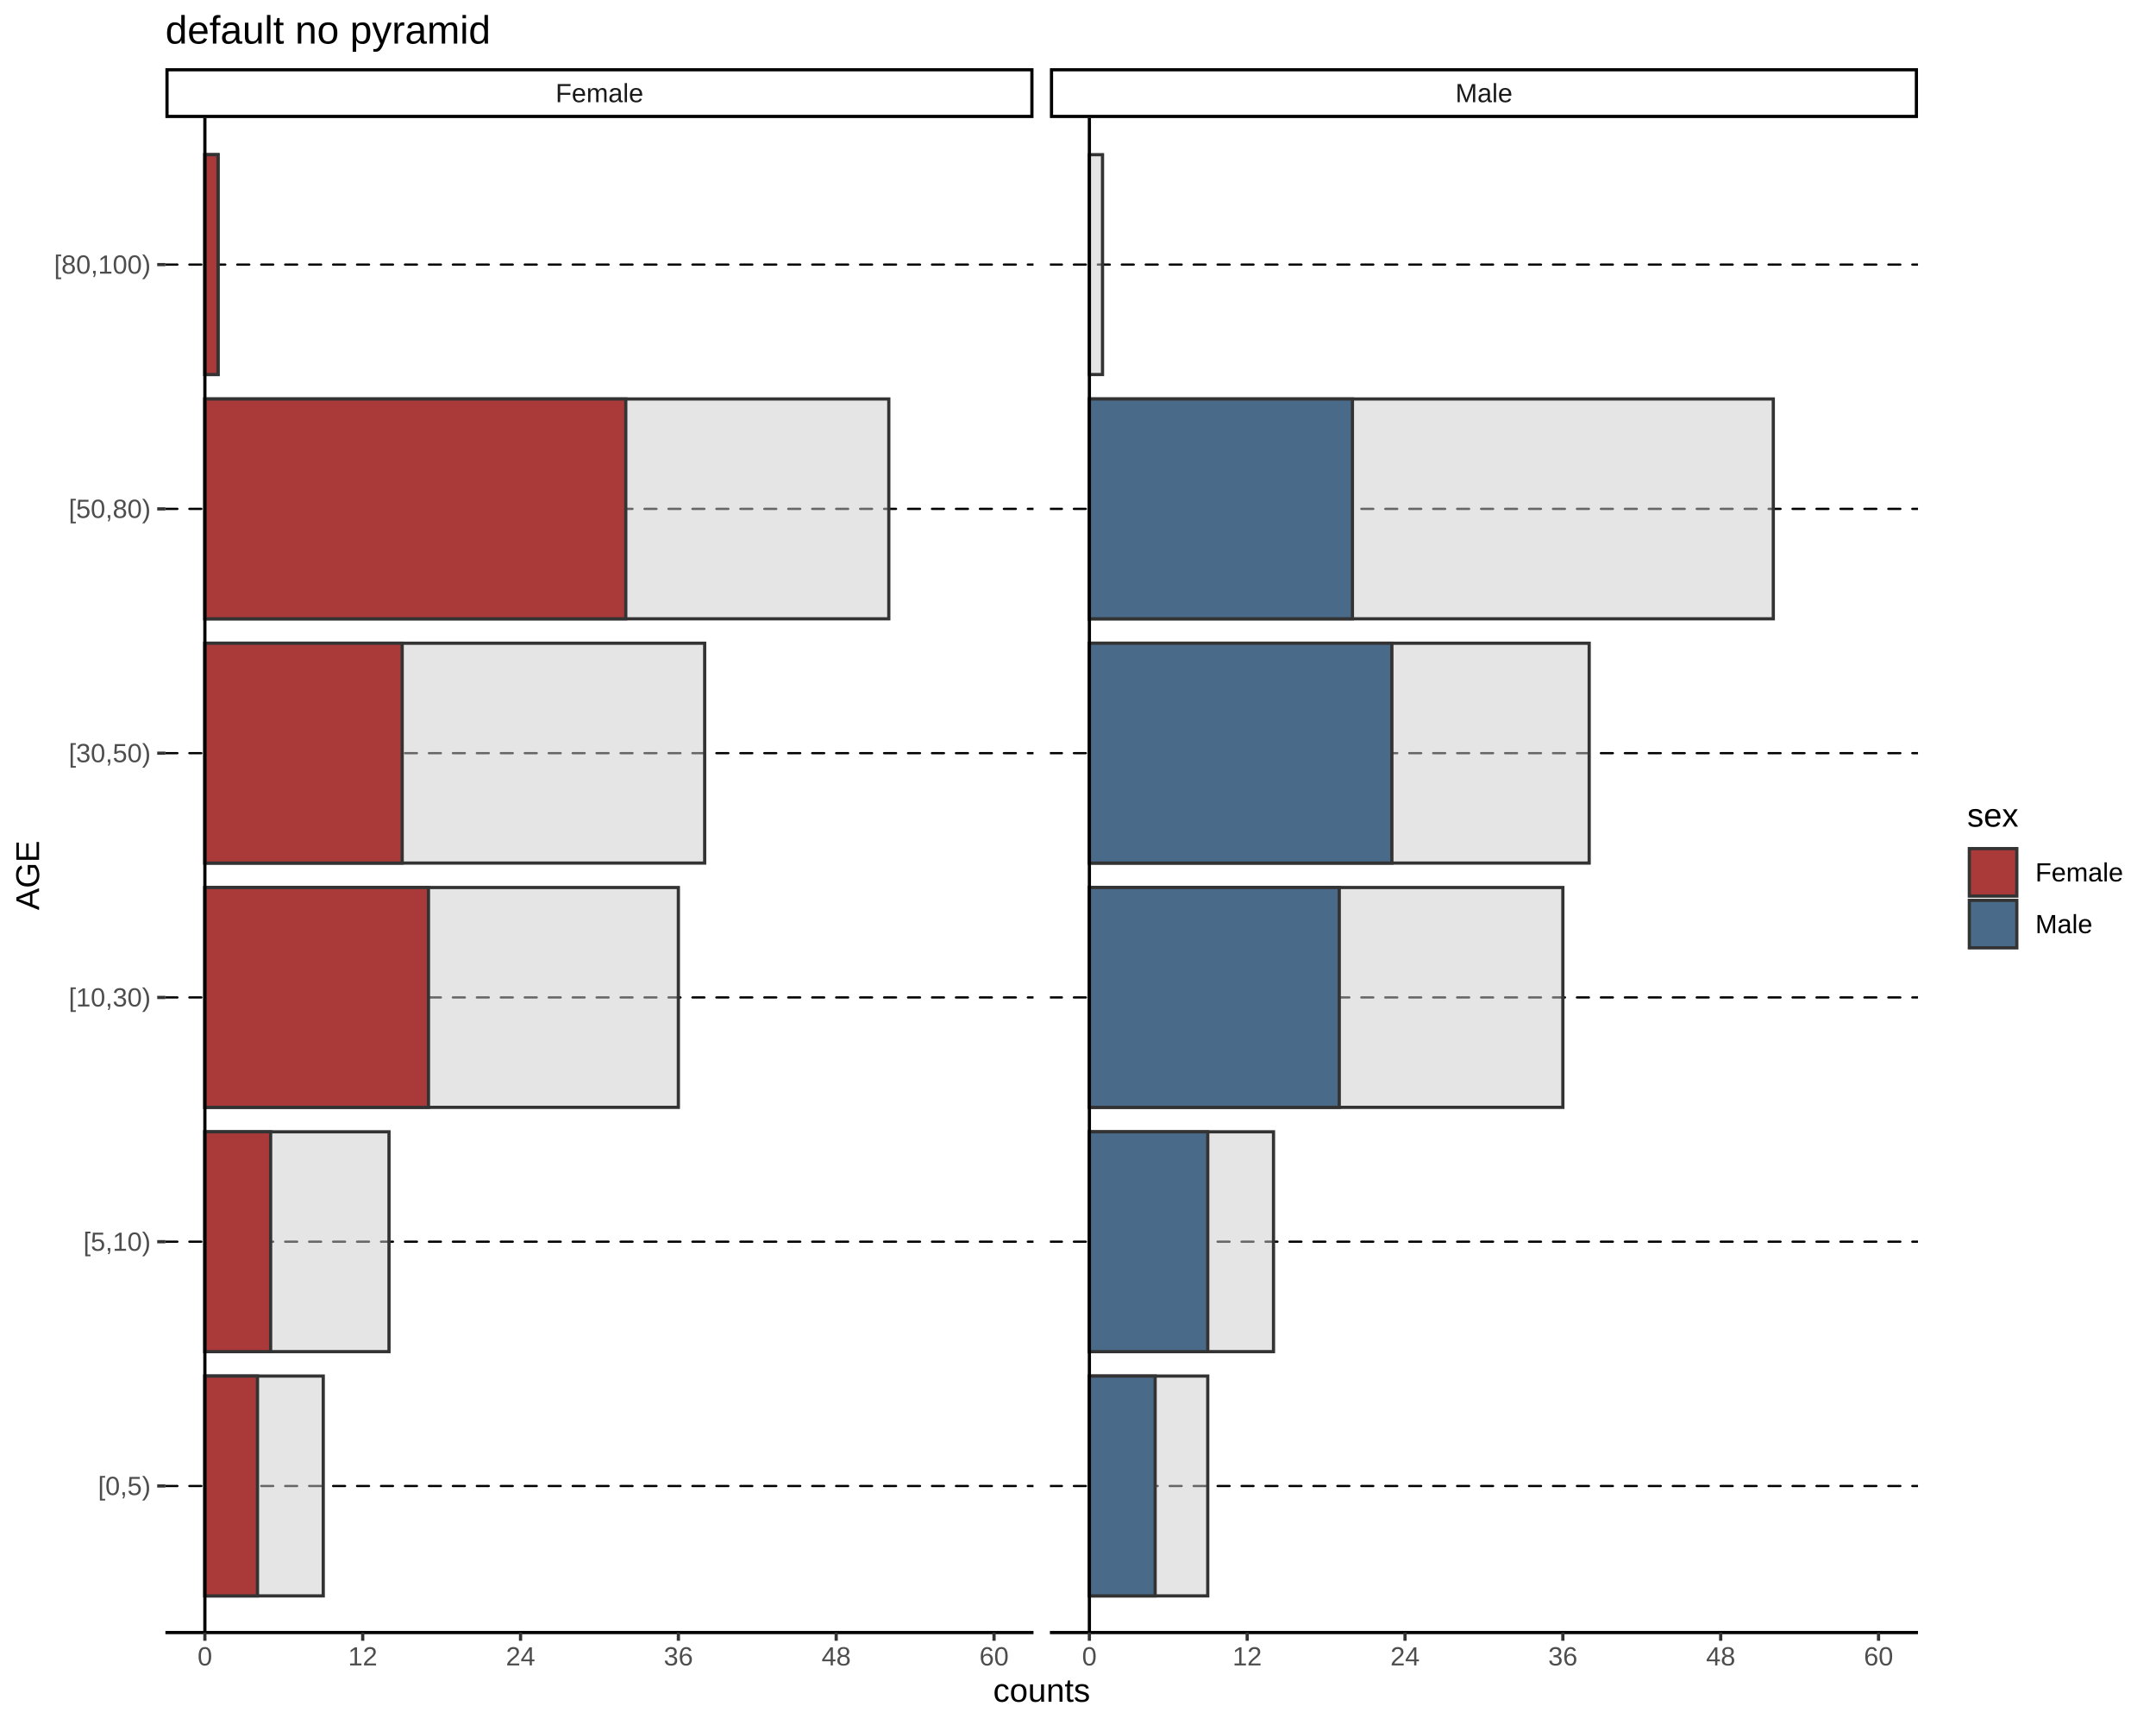
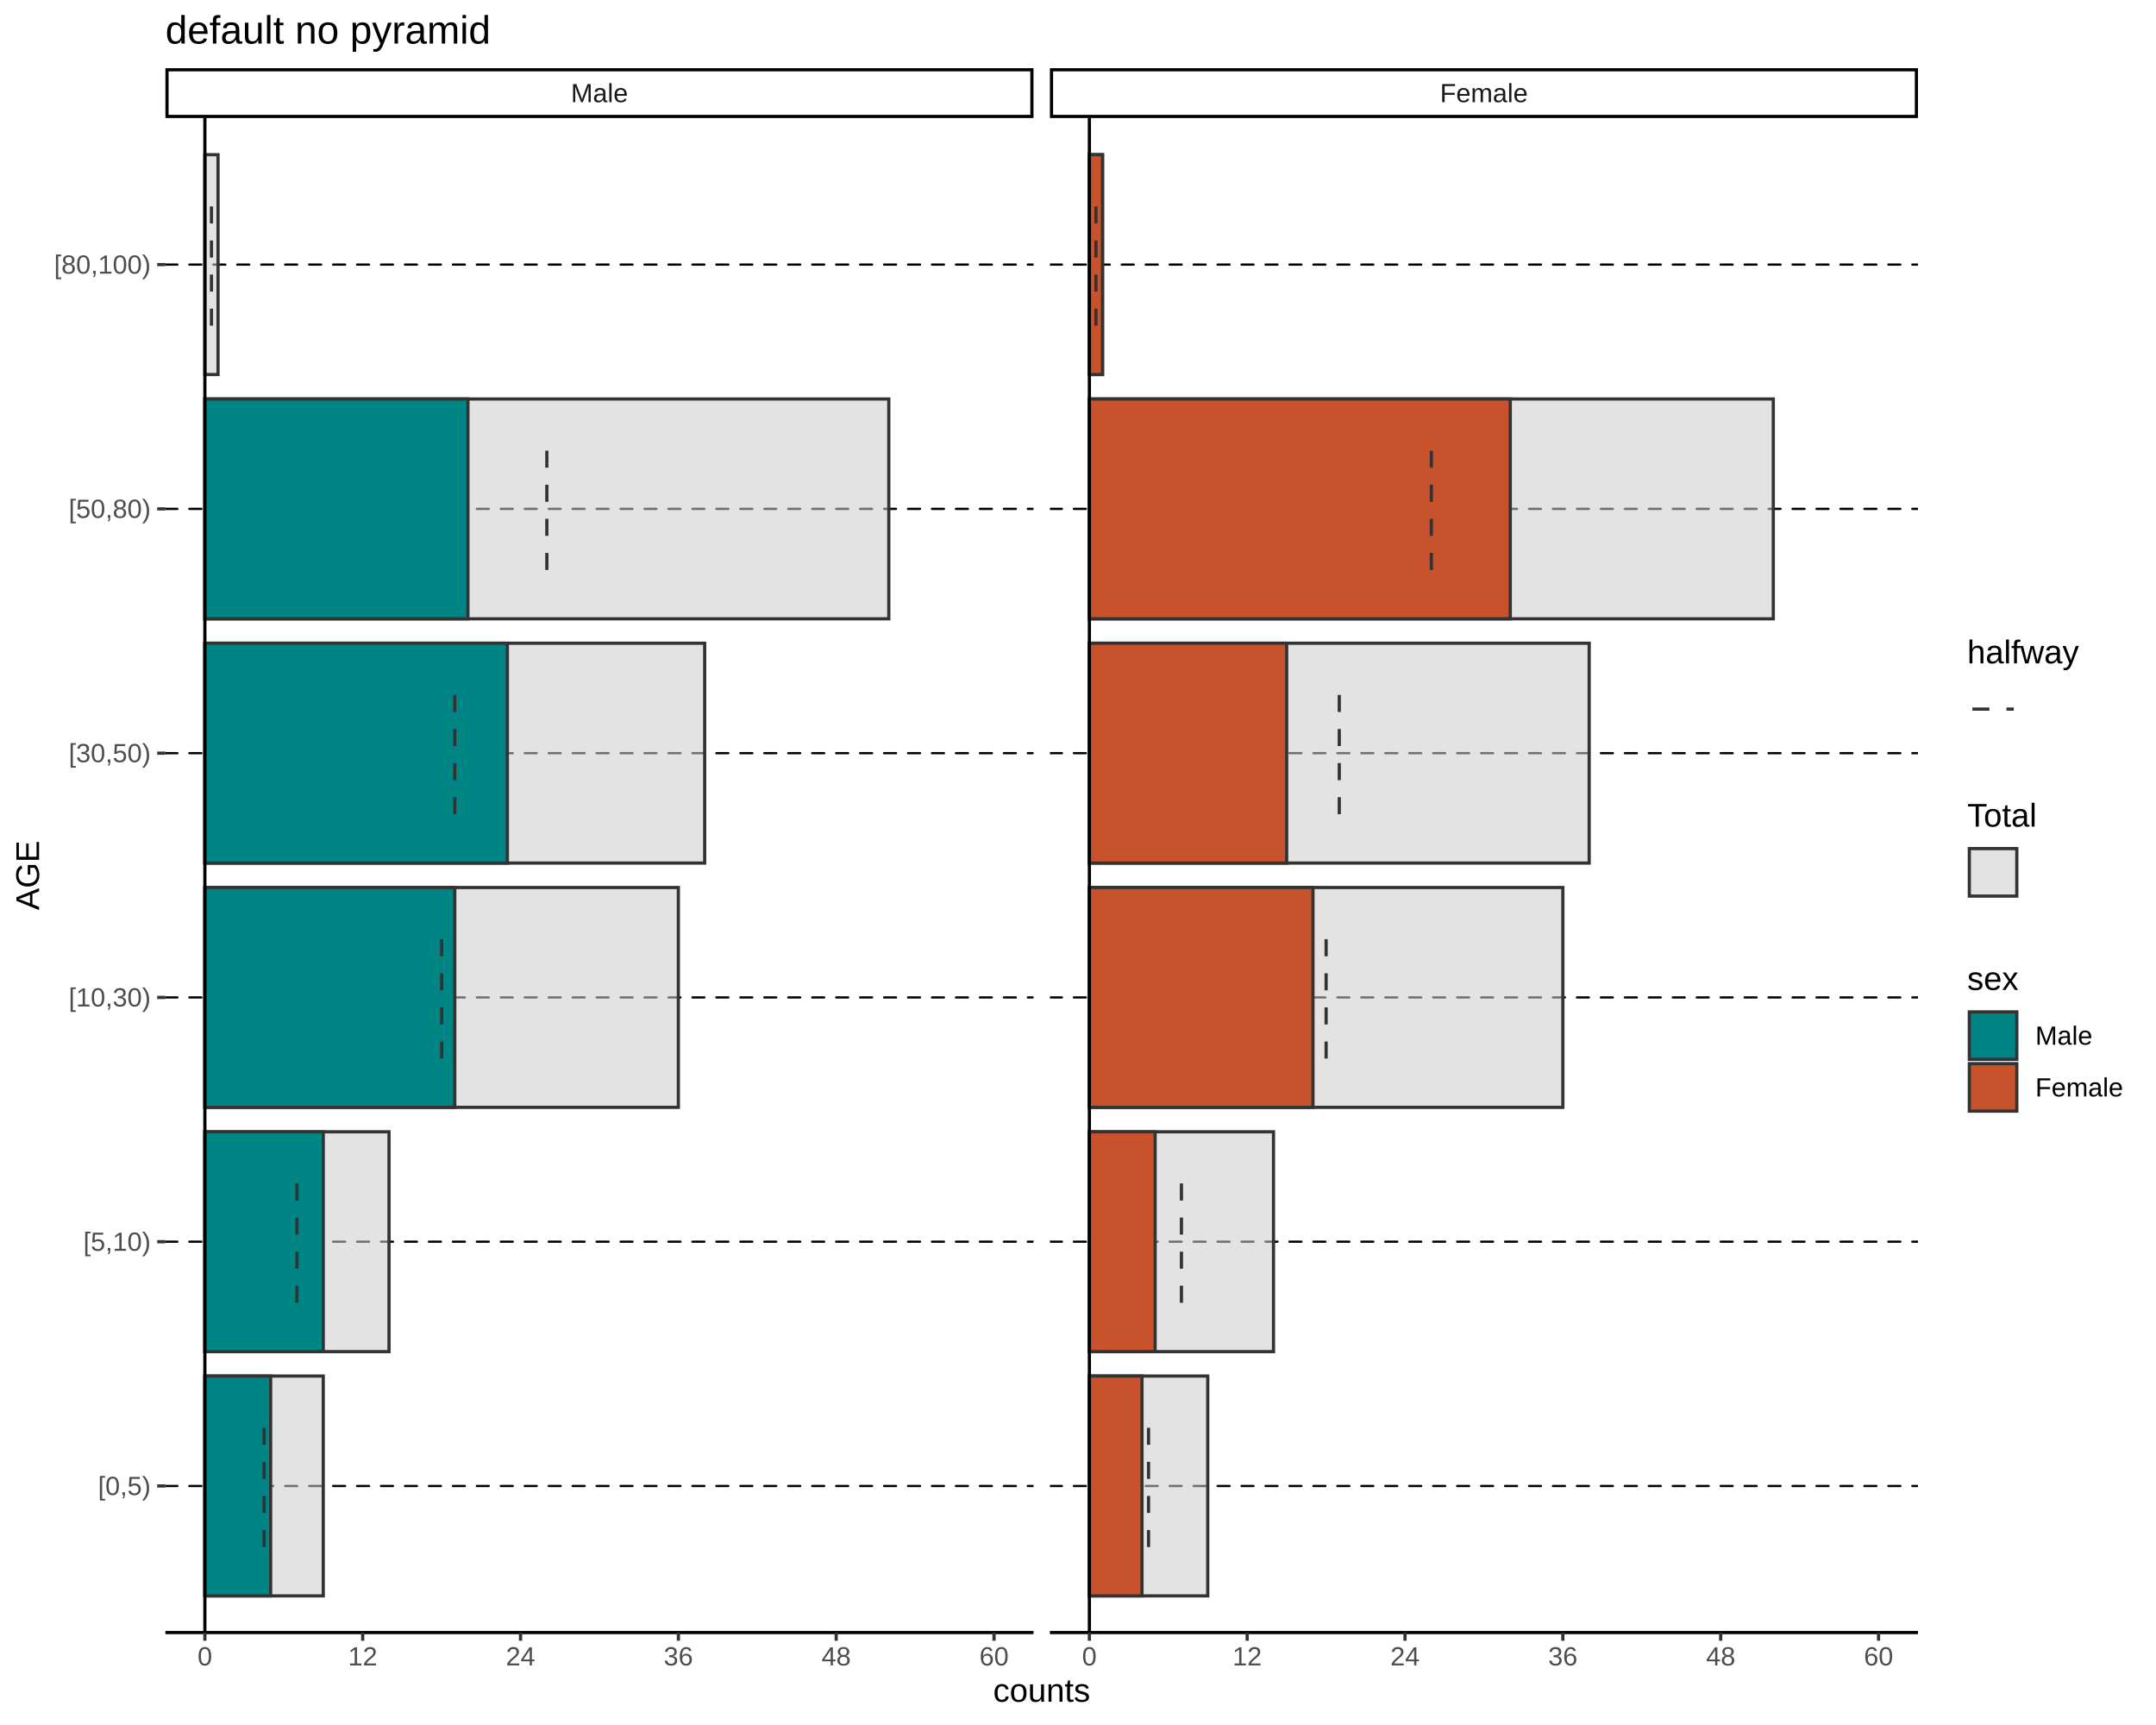
<svg xmlns="http://www.w3.org/2000/svg" viewBox="0 0 720.00 576.00">
  <defs>
    <style type="text/css">
    line, polyline, polygon, path, rect, circle {
      fill: none;
      stroke: #000000;
      stroke-linecap: round;
      stroke-linejoin: round;
      stroke-miterlimit: 10.00;
    }
  </style>
  </defs>
  <rect width="100%" height="100%" style="stroke: none; fill: #FFFFFF;" />
  <rect x="0.00" y="0.00" width="720.00" height="576.00" style="stroke-width: 1.07; stroke: #FFFFFF; fill: #FFFFFF;" />
  <defs>
    <clipPath id="cpNTUuMjR8MzQ1LjE0fDU0NS4xM3wzOS40MQ==">
      <rect x="55.24" y="39.41" width="289.90" height="505.72" />
    </clipPath>
  </defs>
  <rect x="55.24" y="39.41" width="289.90" height="505.72" style="stroke-width: 1.07; stroke: none; fill: #FFFFFF;" clip-path="url(#cpNTUuMjR8MzQ1LjE0fDU0NS4xM3wzOS40MQ==)" />
  <polyline points="55.24,496.19 345.14,496.19 " style="stroke-width: 0.75; stroke-dasharray: 4.00,4.00;" clip-path="url(#cpNTUuMjR8MzQ1LjE0fDU0NS4xM3wzOS40MQ==)" />
  <polyline points="55.24,414.62 345.14,414.62 " style="stroke-width: 0.75; stroke-dasharray: 4.00,4.00;" clip-path="url(#cpNTUuMjR8MzQ1LjE0fDU0NS4xM3wzOS40MQ==)" />
  <polyline points="55.24,333.06 345.14,333.06 " style="stroke-width: 0.75; stroke-dasharray: 4.00,4.00;" clip-path="url(#cpNTUuMjR8MzQ1LjE0fDU0NS4xM3wzOS40MQ==)" />
  <polyline points="55.24,251.49 345.14,251.49 " style="stroke-width: 0.75; stroke-dasharray: 4.00,4.00;" clip-path="url(#cpNTUuMjR8MzQ1LjE0fDU0NS4xM3wzOS40MQ==)" />
  <polyline points="55.24,169.92 345.14,169.92 " style="stroke-width: 0.75; stroke-dasharray: 4.00,4.00;" clip-path="url(#cpNTUuMjR8MzQ1LjE0fDU0NS4xM3wzOS40MQ==)" />
  <polyline points="55.24,88.35 345.14,88.35 " style="stroke-width: 0.75; stroke-dasharray: 4.00,4.00;" clip-path="url(#cpNTUuMjR8MzQ1LjE0fDU0NS4xM3wzOS40MQ==)" />
-   <rect x="68.42" y="459.48" width="39.53" height="73.41" style="stroke-width: 1.07; stroke: #333333; stroke-linecap: square; stroke-linejoin: miter; fill: #CCCCCC; fill-opacity: 0.50;" clip-path="url(#cpNTUuMjR8MzQ1LjE0fDU0NS4xM3wzOS40MQ==)" />
-   <rect x="68.42" y="377.92" width="61.49" height="73.41" style="stroke-width: 1.07; stroke: #333333; stroke-linecap: square; stroke-linejoin: miter; fill: #CCCCCC; fill-opacity: 0.50;" clip-path="url(#cpNTUuMjR8MzQ1LjE0fDU0NS4xM3wzOS40MQ==)" />
-   <rect x="68.42" y="296.35" width="158.12" height="73.41" style="stroke-width: 1.07; stroke: #333333; stroke-linecap: square; stroke-linejoin: miter; fill: #CCCCCC; fill-opacity: 0.50;" clip-path="url(#cpNTUuMjR8MzQ1LjE0fDU0NS4xM3wzOS40MQ==)" />
-   <rect x="68.42" y="214.78" width="166.91" height="73.41" style="stroke-width: 1.07; stroke: #333333; stroke-linecap: square; stroke-linejoin: miter; fill: #CCCCCC; fill-opacity: 0.50;" clip-path="url(#cpNTUuMjR8MzQ1LjE0fDU0NS4xM3wzOS40MQ==)" />
-   <rect x="68.42" y="133.22" width="228.40" height="73.41" style="stroke-width: 1.07; stroke: #333333; stroke-linecap: square; stroke-linejoin: miter; fill: #CCCCCC; fill-opacity: 0.50;" clip-path="url(#cpNTUuMjR8MzQ1LjE0fDU0NS4xM3wzOS40MQ==)" />
-   <rect x="68.42" y="51.65" width="4.39" height="73.41" style="stroke-width: 1.07; stroke: #333333; stroke-linecap: square; stroke-linejoin: miter; fill: #CCCCCC; fill-opacity: 0.50;" clip-path="url(#cpNTUuMjR8MzQ1LjE0fDU0NS4xM3wzOS40MQ==)" />
-   <rect x="68.42" y="459.48" width="17.57" height="73.41" style="stroke-width: 1.07; stroke: #333333; stroke-linecap: square; stroke-linejoin: miter; fill: #AA3939;" clip-path="url(#cpNTUuMjR8MzQ1LjE0fDU0NS4xM3wzOS40MQ==)" />
-   <rect x="68.42" y="377.92" width="21.96" height="73.41" style="stroke-width: 1.07; stroke: #333333; stroke-linecap: square; stroke-linejoin: miter; fill: #AA3939;" clip-path="url(#cpNTUuMjR8MzQ1LjE0fDU0NS4xM3wzOS40MQ==)" />
-   <rect x="68.42" y="296.35" width="74.67" height="73.41" style="stroke-width: 1.07; stroke: #333333; stroke-linecap: square; stroke-linejoin: miter; fill: #AA3939;" clip-path="url(#cpNTUuMjR8MzQ1LjE0fDU0NS4xM3wzOS40MQ==)" />
-   <rect x="68.42" y="214.78" width="65.89" height="73.41" style="stroke-width: 1.07; stroke: #333333; stroke-linecap: square; stroke-linejoin: miter; fill: #AA3939;" clip-path="url(#cpNTUuMjR8MzQ1LjE0fDU0NS4xM3wzOS40MQ==)" />
-   <rect x="68.42" y="133.22" width="140.56" height="73.41" style="stroke-width: 1.07; stroke: #333333; stroke-linecap: square; stroke-linejoin: miter; fill: #AA3939;" clip-path="url(#cpNTUuMjR8MzQ1LjE0fDU0NS4xM3wzOS40MQ==)" />
-   <rect x="68.42" y="51.65" width="4.39" height="73.41" style="stroke-width: 1.07; stroke: #333333; stroke-linecap: square; stroke-linejoin: miter; fill: #AA3939;" clip-path="url(#cpNTUuMjR8MzQ1LjE0fDU0NS4xM3wzOS40MQ==)" />
+   <rect x="68.42" y="459.48" width="39.53" height="73.41" style="stroke-width: 1.07; stroke: #333333; stroke-linecap: square; stroke-linejoin: miter; fill: #CCCCCC; fill-opacity: 0.55;" clip-path="url(#cpNTUuMjR8MzQ1LjE0fDU0NS4xM3wzOS40MQ==)" />
+   <rect x="68.42" y="377.92" width="61.49" height="73.41" style="stroke-width: 1.07; stroke: #333333; stroke-linecap: square; stroke-linejoin: miter; fill: #CCCCCC; fill-opacity: 0.55;" clip-path="url(#cpNTUuMjR8MzQ1LjE0fDU0NS4xM3wzOS40MQ==)" />
+   <rect x="68.42" y="296.35" width="158.12" height="73.41" style="stroke-width: 1.07; stroke: #333333; stroke-linecap: square; stroke-linejoin: miter; fill: #CCCCCC; fill-opacity: 0.55;" clip-path="url(#cpNTUuMjR8MzQ1LjE0fDU0NS4xM3wzOS40MQ==)" />
+   <rect x="68.42" y="214.78" width="166.91" height="73.41" style="stroke-width: 1.07; stroke: #333333; stroke-linecap: square; stroke-linejoin: miter; fill: #CCCCCC; fill-opacity: 0.55;" clip-path="url(#cpNTUuMjR8MzQ1LjE0fDU0NS4xM3wzOS40MQ==)" />
+   <rect x="68.42" y="133.22" width="228.40" height="73.41" style="stroke-width: 1.07; stroke: #333333; stroke-linecap: square; stroke-linejoin: miter; fill: #CCCCCC; fill-opacity: 0.55;" clip-path="url(#cpNTUuMjR8MzQ1LjE0fDU0NS4xM3wzOS40MQ==)" />
+   <rect x="68.42" y="51.65" width="4.39" height="73.41" style="stroke-width: 1.07; stroke: #333333; stroke-linecap: square; stroke-linejoin: miter; fill: #CCCCCC; fill-opacity: 0.55;" clip-path="url(#cpNTUuMjR8MzQ1LjE0fDU0NS4xM3wzOS40MQ==)" />
+   <rect x="68.42" y="459.48" width="21.96" height="73.41" style="stroke-width: 1.07; stroke: #333333; stroke-linecap: square; stroke-linejoin: miter; fill: #008585;" clip-path="url(#cpNTUuMjR8MzQ1LjE0fDU0NS4xM3wzOS40MQ==)" />
+   <rect x="68.42" y="377.92" width="39.53" height="73.41" style="stroke-width: 1.07; stroke: #333333; stroke-linecap: square; stroke-linejoin: miter; fill: #008585;" clip-path="url(#cpNTUuMjR8MzQ1LjE0fDU0NS4xM3wzOS40MQ==)" />
+   <rect x="68.42" y="296.35" width="83.45" height="73.41" style="stroke-width: 1.07; stroke: #333333; stroke-linecap: square; stroke-linejoin: miter; fill: #008585;" clip-path="url(#cpNTUuMjR8MzQ1LjE0fDU0NS4xM3wzOS40MQ==)" />
+   <rect x="68.42" y="214.78" width="101.02" height="73.41" style="stroke-width: 1.07; stroke: #333333; stroke-linecap: square; stroke-linejoin: miter; fill: #008585;" clip-path="url(#cpNTUuMjR8MzQ1LjE0fDU0NS4xM3wzOS40MQ==)" />
+   <rect x="68.42" y="133.22" width="87.85" height="73.41" style="stroke-width: 1.07; stroke: #333333; stroke-linecap: square; stroke-linejoin: miter; fill: #008585;" clip-path="url(#cpNTUuMjR8MzQ1LjE0fDU0NS4xM3wzOS40MQ==)" />
  <line x1="68.42" y1="545.13" x2="68.42" y2="39.41" style="stroke-width: 1.07; stroke-linecap: butt;" clip-path="url(#cpNTUuMjR8MzQ1LjE0fDU0NS4xM3wzOS40MQ==)" />
+   <line x1="88.19" y1="516.58" x2="88.19" y2="475.80" style="stroke-width: 1.07; stroke: #333333; stroke-dasharray: 5.69,5.69; stroke-linecap: butt;" clip-path="url(#cpNTUuMjR8MzQ1LjE0fDU0NS4xM3wzOS40MQ==)" />
+   <line x1="99.17" y1="435.01" x2="99.17" y2="394.23" style="stroke-width: 1.07; stroke: #333333; stroke-dasharray: 5.69,5.69; stroke-linecap: butt;" clip-path="url(#cpNTUuMjR8MzQ1LjE0fDU0NS4xM3wzOS40MQ==)" />
+   <line x1="147.48" y1="353.45" x2="147.48" y2="312.66" style="stroke-width: 1.07; stroke: #333333; stroke-dasharray: 5.69,5.69; stroke-linecap: butt;" clip-path="url(#cpNTUuMjR8MzQ1LjE0fDU0NS4xM3wzOS40MQ==)" />
+   <line x1="151.88" y1="271.88" x2="151.88" y2="231.10" style="stroke-width: 1.07; stroke: #333333; stroke-dasharray: 5.69,5.69; stroke-linecap: butt;" clip-path="url(#cpNTUuMjR8MzQ1LjE0fDU0NS4xM3wzOS40MQ==)" />
+   <line x1="182.62" y1="190.31" x2="182.62" y2="149.53" style="stroke-width: 1.07; stroke: #333333; stroke-dasharray: 5.69,5.69; stroke-linecap: butt;" clip-path="url(#cpNTUuMjR8MzQ1LjE0fDU0NS4xM3wzOS40MQ==)" />
+   <line x1="70.62" y1="108.75" x2="70.62" y2="67.96" style="stroke-width: 1.07; stroke: #333333; stroke-dasharray: 5.69,5.69; stroke-linecap: butt;" clip-path="url(#cpNTUuMjR8MzQ1LjE0fDU0NS4xM3wzOS40MQ==)" />
  <defs>
    <clipPath id="cpMC4wMHw3MjAuMDB8NTc2LjAwfDAuMDA=">
      <rect x="0.00" y="0.00" width="720.00" height="576.00" />
    </clipPath>
  </defs>
  <defs>
    <clipPath id="cpMzUwLjYyfDY0MC41Mnw1NDUuMTN8MzkuNDE=">
      <rect x="350.62" y="39.41" width="289.90" height="505.72" />
    </clipPath>
  </defs>
  <rect x="350.62" y="39.41" width="289.90" height="505.72" style="stroke-width: 1.07; stroke: none; fill: #FFFFFF;" clip-path="url(#cpMzUwLjYyfDY0MC41Mnw1NDUuMTN8MzkuNDE=)" />
  <polyline points="350.62,496.19 640.52,496.19 " style="stroke-width: 0.75; stroke-dasharray: 4.00,4.00;" clip-path="url(#cpMzUwLjYyfDY0MC41Mnw1NDUuMTN8MzkuNDE=)" />
  <polyline points="350.62,414.62 640.52,414.62 " style="stroke-width: 0.75; stroke-dasharray: 4.00,4.00;" clip-path="url(#cpMzUwLjYyfDY0MC41Mnw1NDUuMTN8MzkuNDE=)" />
  <polyline points="350.62,333.06 640.52,333.06 " style="stroke-width: 0.75; stroke-dasharray: 4.00,4.00;" clip-path="url(#cpMzUwLjYyfDY0MC41Mnw1NDUuMTN8MzkuNDE=)" />
  <polyline points="350.62,251.49 640.52,251.49 " style="stroke-width: 0.75; stroke-dasharray: 4.00,4.00;" clip-path="url(#cpMzUwLjYyfDY0MC41Mnw1NDUuMTN8MzkuNDE=)" />
  <polyline points="350.62,169.92 640.52,169.92 " style="stroke-width: 0.75; stroke-dasharray: 4.00,4.00;" clip-path="url(#cpMzUwLjYyfDY0MC41Mnw1NDUuMTN8MzkuNDE=)" />
  <polyline points="350.62,88.35 640.52,88.35 " style="stroke-width: 0.75; stroke-dasharray: 4.00,4.00;" clip-path="url(#cpMzUwLjYyfDY0MC41Mnw1NDUuMTN8MzkuNDE=)" />
-   <rect x="363.80" y="459.48" width="39.53" height="73.41" style="stroke-width: 1.07; stroke: #333333; stroke-linecap: square; stroke-linejoin: miter; fill: #CCCCCC; fill-opacity: 0.50;" clip-path="url(#cpMzUwLjYyfDY0MC41Mnw1NDUuMTN8MzkuNDE=)" />
-   <rect x="363.80" y="377.92" width="61.49" height="73.41" style="stroke-width: 1.07; stroke: #333333; stroke-linecap: square; stroke-linejoin: miter; fill: #CCCCCC; fill-opacity: 0.50;" clip-path="url(#cpMzUwLjYyfDY0MC41Mnw1NDUuMTN8MzkuNDE=)" />
-   <rect x="363.80" y="296.35" width="158.12" height="73.41" style="stroke-width: 1.07; stroke: #333333; stroke-linecap: square; stroke-linejoin: miter; fill: #CCCCCC; fill-opacity: 0.50;" clip-path="url(#cpMzUwLjYyfDY0MC41Mnw1NDUuMTN8MzkuNDE=)" />
-   <rect x="363.80" y="214.78" width="166.91" height="73.41" style="stroke-width: 1.07; stroke: #333333; stroke-linecap: square; stroke-linejoin: miter; fill: #CCCCCC; fill-opacity: 0.50;" clip-path="url(#cpMzUwLjYyfDY0MC41Mnw1NDUuMTN8MzkuNDE=)" />
-   <rect x="363.80" y="133.22" width="228.40" height="73.41" style="stroke-width: 1.07; stroke: #333333; stroke-linecap: square; stroke-linejoin: miter; fill: #CCCCCC; fill-opacity: 0.50;" clip-path="url(#cpMzUwLjYyfDY0MC41Mnw1NDUuMTN8MzkuNDE=)" />
-   <rect x="363.80" y="51.65" width="4.39" height="73.41" style="stroke-width: 1.07; stroke: #333333; stroke-linecap: square; stroke-linejoin: miter; fill: #CCCCCC; fill-opacity: 0.50;" clip-path="url(#cpMzUwLjYyfDY0MC41Mnw1NDUuMTN8MzkuNDE=)" />
-   <rect x="363.80" y="459.48" width="21.96" height="73.41" style="stroke-width: 1.07; stroke: #333333; stroke-linecap: square; stroke-linejoin: miter; fill: #4A6A8A;" clip-path="url(#cpMzUwLjYyfDY0MC41Mnw1NDUuMTN8MzkuNDE=)" />
-   <rect x="363.80" y="377.92" width="39.53" height="73.41" style="stroke-width: 1.07; stroke: #333333; stroke-linecap: square; stroke-linejoin: miter; fill: #4A6A8A;" clip-path="url(#cpMzUwLjYyfDY0MC41Mnw1NDUuMTN8MzkuNDE=)" />
-   <rect x="363.80" y="296.35" width="83.45" height="73.41" style="stroke-width: 1.07; stroke: #333333; stroke-linecap: square; stroke-linejoin: miter; fill: #4A6A8A;" clip-path="url(#cpMzUwLjYyfDY0MC41Mnw1NDUuMTN8MzkuNDE=)" />
-   <rect x="363.80" y="214.78" width="101.02" height="73.41" style="stroke-width: 1.07; stroke: #333333; stroke-linecap: square; stroke-linejoin: miter; fill: #4A6A8A;" clip-path="url(#cpMzUwLjYyfDY0MC41Mnw1NDUuMTN8MzkuNDE=)" />
-   <rect x="363.80" y="133.22" width="87.85" height="73.41" style="stroke-width: 1.07; stroke: #333333; stroke-linecap: square; stroke-linejoin: miter; fill: #4A6A8A;" clip-path="url(#cpMzUwLjYyfDY0MC41Mnw1NDUuMTN8MzkuNDE=)" />
+   <rect x="363.80" y="459.48" width="39.53" height="73.41" style="stroke-width: 1.07; stroke: #333333; stroke-linecap: square; stroke-linejoin: miter; fill: #CCCCCC; fill-opacity: 0.55;" clip-path="url(#cpMzUwLjYyfDY0MC41Mnw1NDUuMTN8MzkuNDE=)" />
+   <rect x="363.80" y="377.92" width="61.49" height="73.41" style="stroke-width: 1.07; stroke: #333333; stroke-linecap: square; stroke-linejoin: miter; fill: #CCCCCC; fill-opacity: 0.55;" clip-path="url(#cpMzUwLjYyfDY0MC41Mnw1NDUuMTN8MzkuNDE=)" />
+   <rect x="363.80" y="296.35" width="158.12" height="73.41" style="stroke-width: 1.07; stroke: #333333; stroke-linecap: square; stroke-linejoin: miter; fill: #CCCCCC; fill-opacity: 0.55;" clip-path="url(#cpMzUwLjYyfDY0MC41Mnw1NDUuMTN8MzkuNDE=)" />
+   <rect x="363.80" y="214.78" width="166.91" height="73.41" style="stroke-width: 1.07; stroke: #333333; stroke-linecap: square; stroke-linejoin: miter; fill: #CCCCCC; fill-opacity: 0.55;" clip-path="url(#cpMzUwLjYyfDY0MC41Mnw1NDUuMTN8MzkuNDE=)" />
+   <rect x="363.80" y="133.22" width="228.40" height="73.41" style="stroke-width: 1.07; stroke: #333333; stroke-linecap: square; stroke-linejoin: miter; fill: #CCCCCC; fill-opacity: 0.55;" clip-path="url(#cpMzUwLjYyfDY0MC41Mnw1NDUuMTN8MzkuNDE=)" />
+   <rect x="363.80" y="51.65" width="4.39" height="73.41" style="stroke-width: 1.07; stroke: #333333; stroke-linecap: square; stroke-linejoin: miter; fill: #CCCCCC; fill-opacity: 0.55;" clip-path="url(#cpMzUwLjYyfDY0MC41Mnw1NDUuMTN8MzkuNDE=)" />
+   <rect x="363.80" y="459.48" width="17.57" height="73.41" style="stroke-width: 1.07; stroke: #333333; stroke-linecap: square; stroke-linejoin: miter; fill: #C7522B;" clip-path="url(#cpMzUwLjYyfDY0MC41Mnw1NDUuMTN8MzkuNDE=)" />
+   <rect x="363.80" y="377.92" width="21.96" height="73.41" style="stroke-width: 1.07; stroke: #333333; stroke-linecap: square; stroke-linejoin: miter; fill: #C7522B;" clip-path="url(#cpMzUwLjYyfDY0MC41Mnw1NDUuMTN8MzkuNDE=)" />
+   <rect x="363.80" y="296.35" width="74.67" height="73.41" style="stroke-width: 1.07; stroke: #333333; stroke-linecap: square; stroke-linejoin: miter; fill: #C7522B;" clip-path="url(#cpMzUwLjYyfDY0MC41Mnw1NDUuMTN8MzkuNDE=)" />
+   <rect x="363.80" y="214.78" width="65.89" height="73.41" style="stroke-width: 1.07; stroke: #333333; stroke-linecap: square; stroke-linejoin: miter; fill: #C7522B;" clip-path="url(#cpMzUwLjYyfDY0MC41Mnw1NDUuMTN8MzkuNDE=)" />
+   <rect x="363.80" y="133.22" width="140.56" height="73.41" style="stroke-width: 1.07; stroke: #333333; stroke-linecap: square; stroke-linejoin: miter; fill: #C7522B;" clip-path="url(#cpMzUwLjYyfDY0MC41Mnw1NDUuMTN8MzkuNDE=)" />
+   <rect x="363.80" y="51.65" width="4.39" height="73.41" style="stroke-width: 1.07; stroke: #333333; stroke-linecap: square; stroke-linejoin: miter; fill: #C7522B;" clip-path="url(#cpMzUwLjYyfDY0MC41Mnw1NDUuMTN8MzkuNDE=)" />
  <line x1="363.80" y1="545.13" x2="363.80" y2="39.41" style="stroke-width: 1.07; stroke-linecap: butt;" clip-path="url(#cpMzUwLjYyfDY0MC41Mnw1NDUuMTN8MzkuNDE=)" />
+   <line x1="383.56" y1="516.58" x2="383.56" y2="475.80" style="stroke-width: 1.07; stroke: #333333; stroke-dasharray: 5.69,5.69; stroke-linecap: butt;" clip-path="url(#cpMzUwLjYyfDY0MC41Mnw1NDUuMTN8MzkuNDE=)" />
+   <line x1="394.54" y1="435.01" x2="394.54" y2="394.23" style="stroke-width: 1.07; stroke: #333333; stroke-dasharray: 5.69,5.69; stroke-linecap: butt;" clip-path="url(#cpMzUwLjYyfDY0MC41Mnw1NDUuMTN8MzkuNDE=)" />
+   <line x1="442.86" y1="353.45" x2="442.86" y2="312.66" style="stroke-width: 1.07; stroke: #333333; stroke-dasharray: 5.69,5.69; stroke-linecap: butt;" clip-path="url(#cpMzUwLjYyfDY0MC41Mnw1NDUuMTN8MzkuNDE=)" />
+   <line x1="447.25" y1="271.88" x2="447.25" y2="231.10" style="stroke-width: 1.07; stroke: #333333; stroke-dasharray: 5.69,5.69; stroke-linecap: butt;" clip-path="url(#cpMzUwLjYyfDY0MC41Mnw1NDUuMTN8MzkuNDE=)" />
+   <line x1="478.00" y1="190.31" x2="478.00" y2="149.53" style="stroke-width: 1.07; stroke: #333333; stroke-dasharray: 5.69,5.69; stroke-linecap: butt;" clip-path="url(#cpMzUwLjYyfDY0MC41Mnw1NDUuMTN8MzkuNDE=)" />
+   <line x1="365.99" y1="108.75" x2="365.99" y2="67.96" style="stroke-width: 1.07; stroke: #333333; stroke-dasharray: 5.69,5.69; stroke-linecap: butt;" clip-path="url(#cpMzUwLjYyfDY0MC41Mnw1NDUuMTN8MzkuNDE=)" />
  <defs>
    <clipPath id="cpMC4wMHw3MjAuMDB8NTc2LjAwfDAuMDA=">
      <rect x="0.00" y="0.00" width="720.00" height="576.00" />
    </clipPath>
  </defs>
  <defs>
    <clipPath id="cpNTUuMjR8MzQ1LjE0fDM5LjQxfDIyLjc3">
      <rect x="55.24" y="22.77" width="289.90" height="16.64" />
    </clipPath>
  </defs>
  <rect x="55.24" y="22.77" width="289.90" height="16.64" style="stroke-width: 2.13; fill: #FFFFFF;" clip-path="url(#cpNTUuMjR8MzQ1LjE0fDM5LjQxfDIyLjc3)" />
  <g clip-path="url(#cpNTUuMjR8MzQ1LjE0fDM5LjQxfDIyLjc3)">
-     <text x="185.53" y="34.12" style="font-size: 8.80px; fill: #1A1A1A; font-family: Liberation Sans;" textLength="29.33px" lengthAdjust="spacingAndGlyphs">Female</text>
+     <text x="190.66" y="34.12" style="font-size: 8.80px; fill: #1A1A1A; font-family: Liberation Sans;" textLength="19.06px" lengthAdjust="spacingAndGlyphs">Male</text>
  </g>
  <defs>
    <clipPath id="cpMC4wMHw3MjAuMDB8NTc2LjAwfDAuMDA=">
      <rect x="0.00" y="0.00" width="720.00" height="576.00" />
    </clipPath>
  </defs>
  <defs>
    <clipPath id="cpMzUwLjYyfDY0MC41MnwzOS40MXwyMi43Nw==">
      <rect x="350.62" y="22.77" width="289.90" height="16.64" />
    </clipPath>
  </defs>
  <rect x="350.62" y="22.77" width="289.90" height="16.64" style="stroke-width: 2.13; fill: #FFFFFF;" clip-path="url(#cpMzUwLjYyfDY0MC41MnwzOS40MXwyMi43Nw==)" />
  <g clip-path="url(#cpMzUwLjYyfDY0MC41MnwzOS40MXwyMi43Nw==)">
-     <text x="486.04" y="34.12" style="font-size: 8.80px; fill: #1A1A1A; font-family: Liberation Sans;" textLength="19.06px" lengthAdjust="spacingAndGlyphs">Male</text>
+     <text x="480.90" y="34.12" style="font-size: 8.80px; fill: #1A1A1A; font-family: Liberation Sans;" textLength="29.33px" lengthAdjust="spacingAndGlyphs">Female</text>
  </g>
  <defs>
    <clipPath id="cpMC4wMHw3MjAuMDB8NTc2LjAwfDAuMDA=">
      <rect x="0.00" y="0.00" width="720.00" height="576.00" />
    </clipPath>
  </defs>
  <polyline points="55.24,545.13 345.14,545.13 " style="stroke-width: 1.07; stroke-linecap: butt;" clip-path="url(#cpMC4wMHw3MjAuMDB8NTc2LjAwfDAuMDA=)" />
  <polyline points="68.42,547.87 68.42,545.13 " style="stroke-width: 1.07; stroke: #333333; stroke-linecap: butt;" clip-path="url(#cpMC4wMHw3MjAuMDB8NTc2LjAwfDAuMDA=)" />
  <polyline points="121.13,547.87 121.13,545.13 " style="stroke-width: 1.07; stroke: #333333; stroke-linecap: butt;" clip-path="url(#cpMC4wMHw3MjAuMDB8NTc2LjAwfDAuMDA=)" />
  <polyline points="173.84,547.87 173.84,545.13 " style="stroke-width: 1.07; stroke: #333333; stroke-linecap: butt;" clip-path="url(#cpMC4wMHw3MjAuMDB8NTc2LjAwfDAuMDA=)" />
  <polyline points="226.55,547.87 226.55,545.13 " style="stroke-width: 1.07; stroke: #333333; stroke-linecap: butt;" clip-path="url(#cpMC4wMHw3MjAuMDB8NTc2LjAwfDAuMDA=)" />
  <polyline points="279.25,547.87 279.25,545.13 " style="stroke-width: 1.07; stroke: #333333; stroke-linecap: butt;" clip-path="url(#cpMC4wMHw3MjAuMDB8NTc2LjAwfDAuMDA=)" />
  <polyline points="331.96,547.87 331.96,545.13 " style="stroke-width: 1.07; stroke: #333333; stroke-linecap: butt;" clip-path="url(#cpMC4wMHw3MjAuMDB8NTc2LjAwfDAuMDA=)" />
  <g clip-path="url(#cpMC4wMHw3MjAuMDB8NTc2LjAwfDAuMDA=)">
    <text x="65.98" y="556.11" style="font-size: 8.80px; fill: #4D4D4D; font-family: Liberation Sans;" textLength="4.89px" lengthAdjust="spacingAndGlyphs">0</text>
  </g>
  <g clip-path="url(#cpMC4wMHw3MjAuMDB8NTc2LjAwfDAuMDA=)">
    <text x="116.24" y="556.11" style="font-size: 8.80px; fill: #4D4D4D; font-family: Liberation Sans;" textLength="9.78px" lengthAdjust="spacingAndGlyphs">12</text>
  </g>
  <g clip-path="url(#cpMC4wMHw3MjAuMDB8NTc2LjAwfDAuMDA=)">
    <text x="168.95" y="556.11" style="font-size: 8.80px; fill: #4D4D4D; font-family: Liberation Sans;" textLength="9.78px" lengthAdjust="spacingAndGlyphs">24</text>
  </g>
  <g clip-path="url(#cpMC4wMHw3MjAuMDB8NTc2LjAwfDAuMDA=)">
    <text x="221.66" y="556.11" style="font-size: 8.80px; fill: #4D4D4D; font-family: Liberation Sans;" textLength="9.78px" lengthAdjust="spacingAndGlyphs">36</text>
  </g>
  <g clip-path="url(#cpMC4wMHw3MjAuMDB8NTc2LjAwfDAuMDA=)">
    <text x="274.36" y="556.11" style="font-size: 8.80px; fill: #4D4D4D; font-family: Liberation Sans;" textLength="9.78px" lengthAdjust="spacingAndGlyphs">48</text>
  </g>
  <g clip-path="url(#cpMC4wMHw3MjAuMDB8NTc2LjAwfDAuMDA=)">
    <text x="327.07" y="556.11" style="font-size: 8.80px; fill: #4D4D4D; font-family: Liberation Sans;" textLength="9.78px" lengthAdjust="spacingAndGlyphs">60</text>
  </g>
  <polyline points="350.62,545.13 640.52,545.13 " style="stroke-width: 1.07; stroke-linecap: butt;" clip-path="url(#cpMC4wMHw3MjAuMDB8NTc2LjAwfDAuMDA=)" />
  <polyline points="363.80,547.87 363.80,545.13 " style="stroke-width: 1.07; stroke: #333333; stroke-linecap: butt;" clip-path="url(#cpMC4wMHw3MjAuMDB8NTc2LjAwfDAuMDA=)" />
  <polyline points="416.50,547.87 416.50,545.13 " style="stroke-width: 1.07; stroke: #333333; stroke-linecap: butt;" clip-path="url(#cpMC4wMHw3MjAuMDB8NTc2LjAwfDAuMDA=)" />
  <polyline points="469.21,547.87 469.21,545.13 " style="stroke-width: 1.07; stroke: #333333; stroke-linecap: butt;" clip-path="url(#cpMC4wMHw3MjAuMDB8NTc2LjAwfDAuMDA=)" />
  <polyline points="521.92,547.87 521.92,545.13 " style="stroke-width: 1.07; stroke: #333333; stroke-linecap: butt;" clip-path="url(#cpMC4wMHw3MjAuMDB8NTc2LjAwfDAuMDA=)" />
  <polyline points="574.63,547.87 574.63,545.13 " style="stroke-width: 1.07; stroke: #333333; stroke-linecap: butt;" clip-path="url(#cpMC4wMHw3MjAuMDB8NTc2LjAwfDAuMDA=)" />
  <polyline points="627.34,547.87 627.34,545.13 " style="stroke-width: 1.07; stroke: #333333; stroke-linecap: butt;" clip-path="url(#cpMC4wMHw3MjAuMDB8NTc2LjAwfDAuMDA=)" />
  <g clip-path="url(#cpMC4wMHw3MjAuMDB8NTc2LjAwfDAuMDA=)">
    <text x="361.35" y="556.11" style="font-size: 8.80px; fill: #4D4D4D; font-family: Liberation Sans;" textLength="4.89px" lengthAdjust="spacingAndGlyphs">0</text>
  </g>
  <g clip-path="url(#cpMC4wMHw3MjAuMDB8NTc2LjAwfDAuMDA=)">
    <text x="411.61" y="556.11" style="font-size: 8.80px; fill: #4D4D4D; font-family: Liberation Sans;" textLength="9.78px" lengthAdjust="spacingAndGlyphs">12</text>
  </g>
  <g clip-path="url(#cpMC4wMHw3MjAuMDB8NTc2LjAwfDAuMDA=)">
    <text x="464.32" y="556.11" style="font-size: 8.80px; fill: #4D4D4D; font-family: Liberation Sans;" textLength="9.78px" lengthAdjust="spacingAndGlyphs">24</text>
  </g>
  <g clip-path="url(#cpMC4wMHw3MjAuMDB8NTc2LjAwfDAuMDA=)">
    <text x="517.03" y="556.11" style="font-size: 8.80px; fill: #4D4D4D; font-family: Liberation Sans;" textLength="9.78px" lengthAdjust="spacingAndGlyphs">36</text>
  </g>
  <g clip-path="url(#cpMC4wMHw3MjAuMDB8NTc2LjAwfDAuMDA=)">
    <text x="569.74" y="556.11" style="font-size: 8.80px; fill: #4D4D4D; font-family: Liberation Sans;" textLength="9.78px" lengthAdjust="spacingAndGlyphs">48</text>
  </g>
  <g clip-path="url(#cpMC4wMHw3MjAuMDB8NTc2LjAwfDAuMDA=)">
    <text x="622.45" y="556.11" style="font-size: 8.80px; fill: #4D4D4D; font-family: Liberation Sans;" textLength="9.78px" lengthAdjust="spacingAndGlyphs">60</text>
  </g>
  <g clip-path="url(#cpMC4wMHw3MjAuMDB8NTc2LjAwfDAuMDA=)">
    <text x="32.73" y="499.21" style="font-size: 8.80px; fill: #4D4D4D; font-family: Liberation Sans;" textLength="17.58px" lengthAdjust="spacingAndGlyphs">[0,5)</text>
  </g>
  <g clip-path="url(#cpMC4wMHw3MjAuMDB8NTc2LjAwfDAuMDA=)">
    <text x="27.84" y="417.65" style="font-size: 8.80px; fill: #4D4D4D; font-family: Liberation Sans;" textLength="22.47px" lengthAdjust="spacingAndGlyphs">[5,10)</text>
  </g>
  <g clip-path="url(#cpMC4wMHw3MjAuMDB8NTc2LjAwfDAuMDA=)">
    <text x="22.95" y="336.08" style="font-size: 8.80px; fill: #4D4D4D; font-family: Liberation Sans;" textLength="27.36px" lengthAdjust="spacingAndGlyphs">[10,30)</text>
  </g>
  <g clip-path="url(#cpMC4wMHw3MjAuMDB8NTc2LjAwfDAuMDA=)">
    <text x="22.95" y="254.51" style="font-size: 8.80px; fill: #4D4D4D; font-family: Liberation Sans;" textLength="27.36px" lengthAdjust="spacingAndGlyphs">[30,50)</text>
  </g>
  <g clip-path="url(#cpMC4wMHw3MjAuMDB8NTc2LjAwfDAuMDA=)">
    <text x="22.95" y="172.94" style="font-size: 8.80px; fill: #4D4D4D; font-family: Liberation Sans;" textLength="27.36px" lengthAdjust="spacingAndGlyphs">[50,80)</text>
  </g>
  <g clip-path="url(#cpMC4wMHw3MjAuMDB8NTc2LjAwfDAuMDA=)">
    <text x="18.06" y="91.38" style="font-size: 8.80px; fill: #4D4D4D; font-family: Liberation Sans;" textLength="32.25px" lengthAdjust="spacingAndGlyphs">[80,100)</text>
  </g>
  <polyline points="52.50,496.19 55.24,496.19 " style="stroke-width: 1.07; stroke: #333333; stroke-linecap: butt;" clip-path="url(#cpMC4wMHw3MjAuMDB8NTc2LjAwfDAuMDA=)" />
  <polyline points="52.50,414.62 55.24,414.62 " style="stroke-width: 1.07; stroke: #333333; stroke-linecap: butt;" clip-path="url(#cpMC4wMHw3MjAuMDB8NTc2LjAwfDAuMDA=)" />
  <polyline points="52.50,333.06 55.24,333.06 " style="stroke-width: 1.07; stroke: #333333; stroke-linecap: butt;" clip-path="url(#cpMC4wMHw3MjAuMDB8NTc2LjAwfDAuMDA=)" />
  <polyline points="52.50,251.49 55.24,251.49 " style="stroke-width: 1.07; stroke: #333333; stroke-linecap: butt;" clip-path="url(#cpMC4wMHw3MjAuMDB8NTc2LjAwfDAuMDA=)" />
  <polyline points="52.50,169.92 55.24,169.92 " style="stroke-width: 1.07; stroke: #333333; stroke-linecap: butt;" clip-path="url(#cpMC4wMHw3MjAuMDB8NTc2LjAwfDAuMDA=)" />
  <polyline points="52.50,88.35 55.24,88.35 " style="stroke-width: 1.07; stroke: #333333; stroke-linecap: butt;" clip-path="url(#cpMC4wMHw3MjAuMDB8NTc2LjAwfDAuMDA=)" />
  <g clip-path="url(#cpMC4wMHw3MjAuMDB8NTc2LjAwfDAuMDA=)">
    <text x="331.66" y="568.24" style="font-size: 11.00px; font-family: Liberation Sans;" textLength="32.44px" lengthAdjust="spacingAndGlyphs">counts</text>
  </g>
  <g clip-path="url(#cpMC4wMHw3MjAuMDB8NTc2LjAwfDAuMDA=)">
    <text transform="translate(13.04,303.90) rotate(-90)" style="font-size: 11.00px; font-family: Liberation Sans;" textLength="23.25px" lengthAdjust="spacingAndGlyphs">AGE</text>
  </g>
-   <rect x="651.47" y="261.85" width="63.05" height="60.84" style="stroke-width: 1.07; stroke: none; fill: #FFFFFF;" clip-path="url(#cpMC4wMHw3MjAuMDB8NTc2LjAwfDAuMDA=)" />
-   <g clip-path="url(#cpMC4wMHw3MjAuMDB8NTc2LjAwfDAuMDA=)">
-     <text x="656.95" y="276.03" style="font-size: 11.00px; font-family: Liberation Sans;" textLength="17.12px" lengthAdjust="spacingAndGlyphs">sex</text>
-   </g>
-   <rect x="657.66" y="283.36" width="15.86" height="15.86" style="stroke-width: 1.07; stroke: #333333; stroke-linecap: square; stroke-linejoin: miter; fill: #AA3939;" clip-path="url(#cpMC4wMHw3MjAuMDB8NTc2LjAwfDAuMDA=)" />
-   <rect x="657.66" y="300.64" width="15.86" height="15.86" style="stroke-width: 1.07; stroke: #333333; stroke-linecap: square; stroke-linejoin: miter; fill: #4A6A8A;" clip-path="url(#cpMC4wMHw3MjAuMDB8NTc2LjAwfDAuMDA=)" />
-   <g clip-path="url(#cpMC4wMHw3MjAuMDB8NTc2LjAwfDAuMDA=)">
-     <text x="679.71" y="294.32" style="font-size: 8.80px; font-family: Liberation Sans;" textLength="29.33px" lengthAdjust="spacingAndGlyphs">Female</text>
-   </g>
-   <g clip-path="url(#cpMC4wMHw3MjAuMDB8NTc2LjAwfDAuMDA=)">
-     <text x="679.71" y="311.60" style="font-size: 8.80px; font-family: Liberation Sans;" textLength="19.06px" lengthAdjust="spacingAndGlyphs">Male</text>
+   <rect x="651.47" y="207.33" width="48.27" height="43.56" style="stroke-width: 1.07; stroke: none; fill: #FFFFFF;" clip-path="url(#cpMC4wMHw3MjAuMDB8NTc2LjAwfDAuMDA=)" />
+   <g clip-path="url(#cpMC4wMHw3MjAuMDB8NTc2LjAwfDAuMDA=)">
+     <text x="656.95" y="221.51" style="font-size: 11.00px; font-family: Liberation Sans;" textLength="37.31px" lengthAdjust="spacingAndGlyphs">halfway</text>
+   </g>
+   <line x1="658.68" y1="236.77" x2="672.51" y2="236.77" style="stroke-width: 1.07; stroke: #333333; stroke-dasharray: 5.69,5.69; stroke-linecap: butt;" clip-path="url(#cpMC4wMHw3MjAuMDB8NTc2LjAwfDAuMDA=)" />
+   <rect x="651.47" y="261.85" width="34.21" height="43.56" style="stroke-width: 1.07; stroke: none; fill: #FFFFFF;" clip-path="url(#cpMC4wMHw3MjAuMDB8NTc2LjAwfDAuMDA=)" />
+   <g clip-path="url(#cpMC4wMHw3MjAuMDB8NTc2LjAwfDAuMDA=)">
+     <text x="656.95" y="276.03" style="font-size: 11.00px; font-family: Liberation Sans;" textLength="23.25px" lengthAdjust="spacingAndGlyphs">Total</text>
+   </g>
+   <rect x="657.66" y="283.36" width="15.86" height="15.86" style="stroke-width: 1.07; stroke: #333333; stroke-linecap: square; stroke-linejoin: miter; fill: #CCCCCC; fill-opacity: 0.55;" clip-path="url(#cpMC4wMHw3MjAuMDB8NTc2LjAwfDAuMDA=)" />
+   <rect x="651.47" y="316.37" width="63.05" height="60.84" style="stroke-width: 1.07; stroke: none; fill: #FFFFFF;" clip-path="url(#cpMC4wMHw3MjAuMDB8NTc2LjAwfDAuMDA=)" />
+   <g clip-path="url(#cpMC4wMHw3MjAuMDB8NTc2LjAwfDAuMDA=)">
+     <text x="656.95" y="330.55" style="font-size: 11.00px; font-family: Liberation Sans;" textLength="17.12px" lengthAdjust="spacingAndGlyphs">sex</text>
+   </g>
+   <rect x="657.66" y="337.88" width="15.86" height="15.86" style="stroke-width: 1.07; stroke: #333333; stroke-linecap: square; stroke-linejoin: miter; fill: #008585;" clip-path="url(#cpMC4wMHw3MjAuMDB8NTc2LjAwfDAuMDA=)" />
+   <rect x="657.66" y="355.16" width="15.86" height="15.86" style="stroke-width: 1.07; stroke: #333333; stroke-linecap: square; stroke-linejoin: miter; fill: #C7522B;" clip-path="url(#cpMC4wMHw3MjAuMDB8NTc2LjAwfDAuMDA=)" />
+   <g clip-path="url(#cpMC4wMHw3MjAuMDB8NTc2LjAwfDAuMDA=)">
+     <text x="679.71" y="348.84" style="font-size: 8.80px; font-family: Liberation Sans;" textLength="19.06px" lengthAdjust="spacingAndGlyphs">Male</text>
+   </g>
+   <g clip-path="url(#cpMC4wMHw3MjAuMDB8NTc2LjAwfDAuMDA=)">
+     <text x="679.71" y="366.12" style="font-size: 8.80px; font-family: Liberation Sans;" textLength="29.33px" lengthAdjust="spacingAndGlyphs">Female</text>
  </g>
  <g clip-path="url(#cpMC4wMHw3MjAuMDB8NTc2LjAwfDAuMDA=)">
    <text x="55.24" y="14.56" style="font-size: 13.20px; font-family: Liberation Sans;" textLength="108.42px" lengthAdjust="spacingAndGlyphs">default no pyramid</text>
  </g>
</svg>
